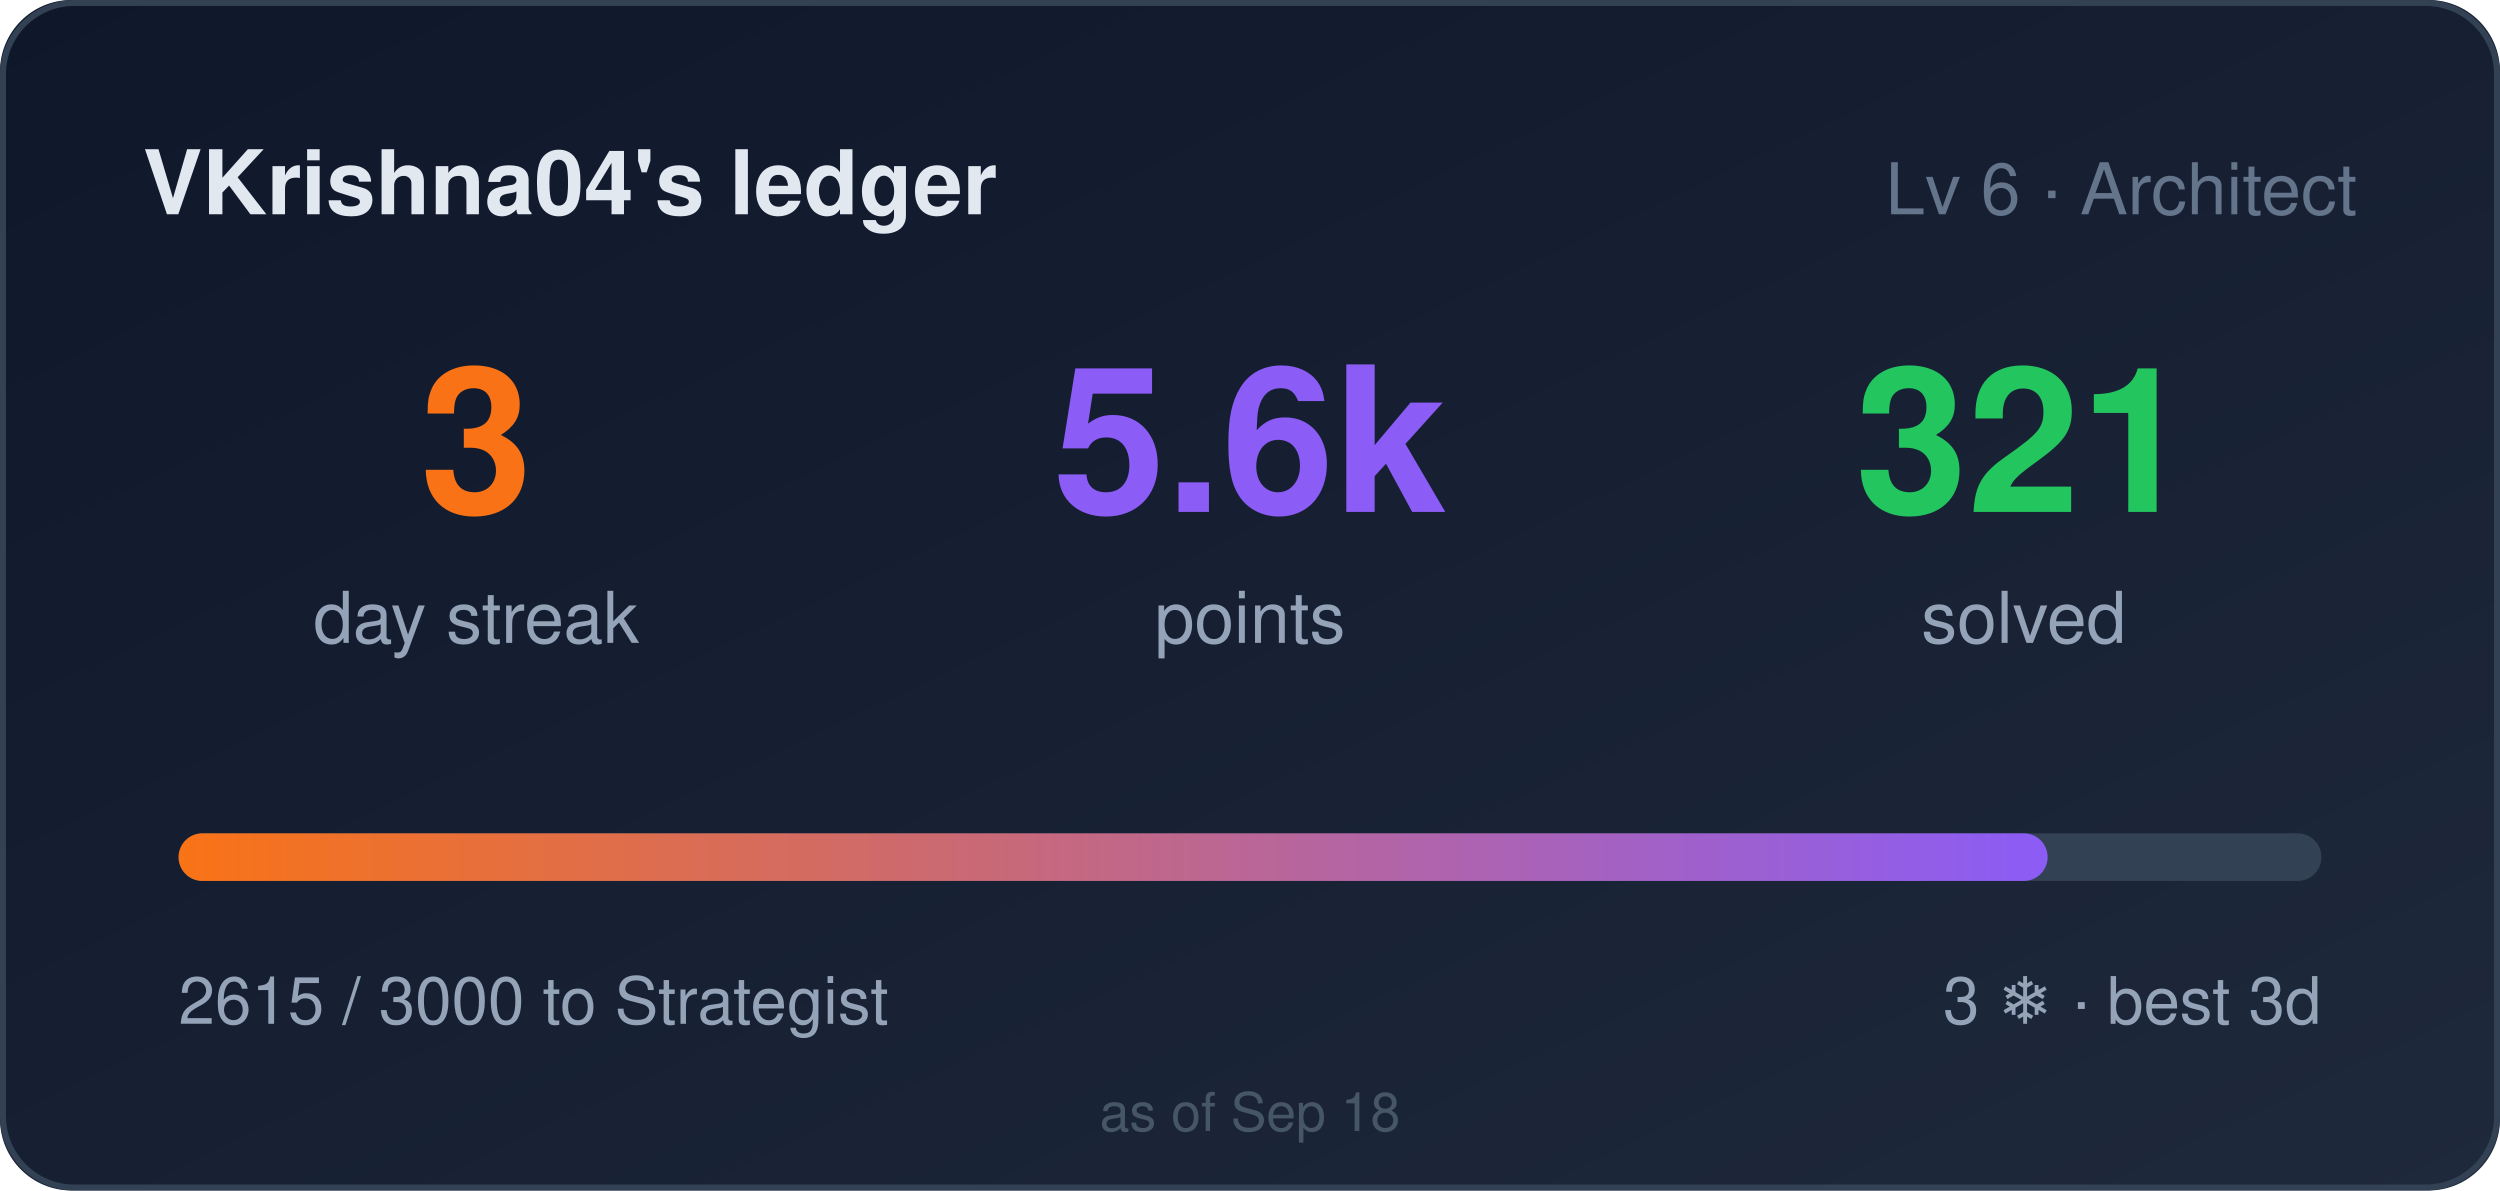
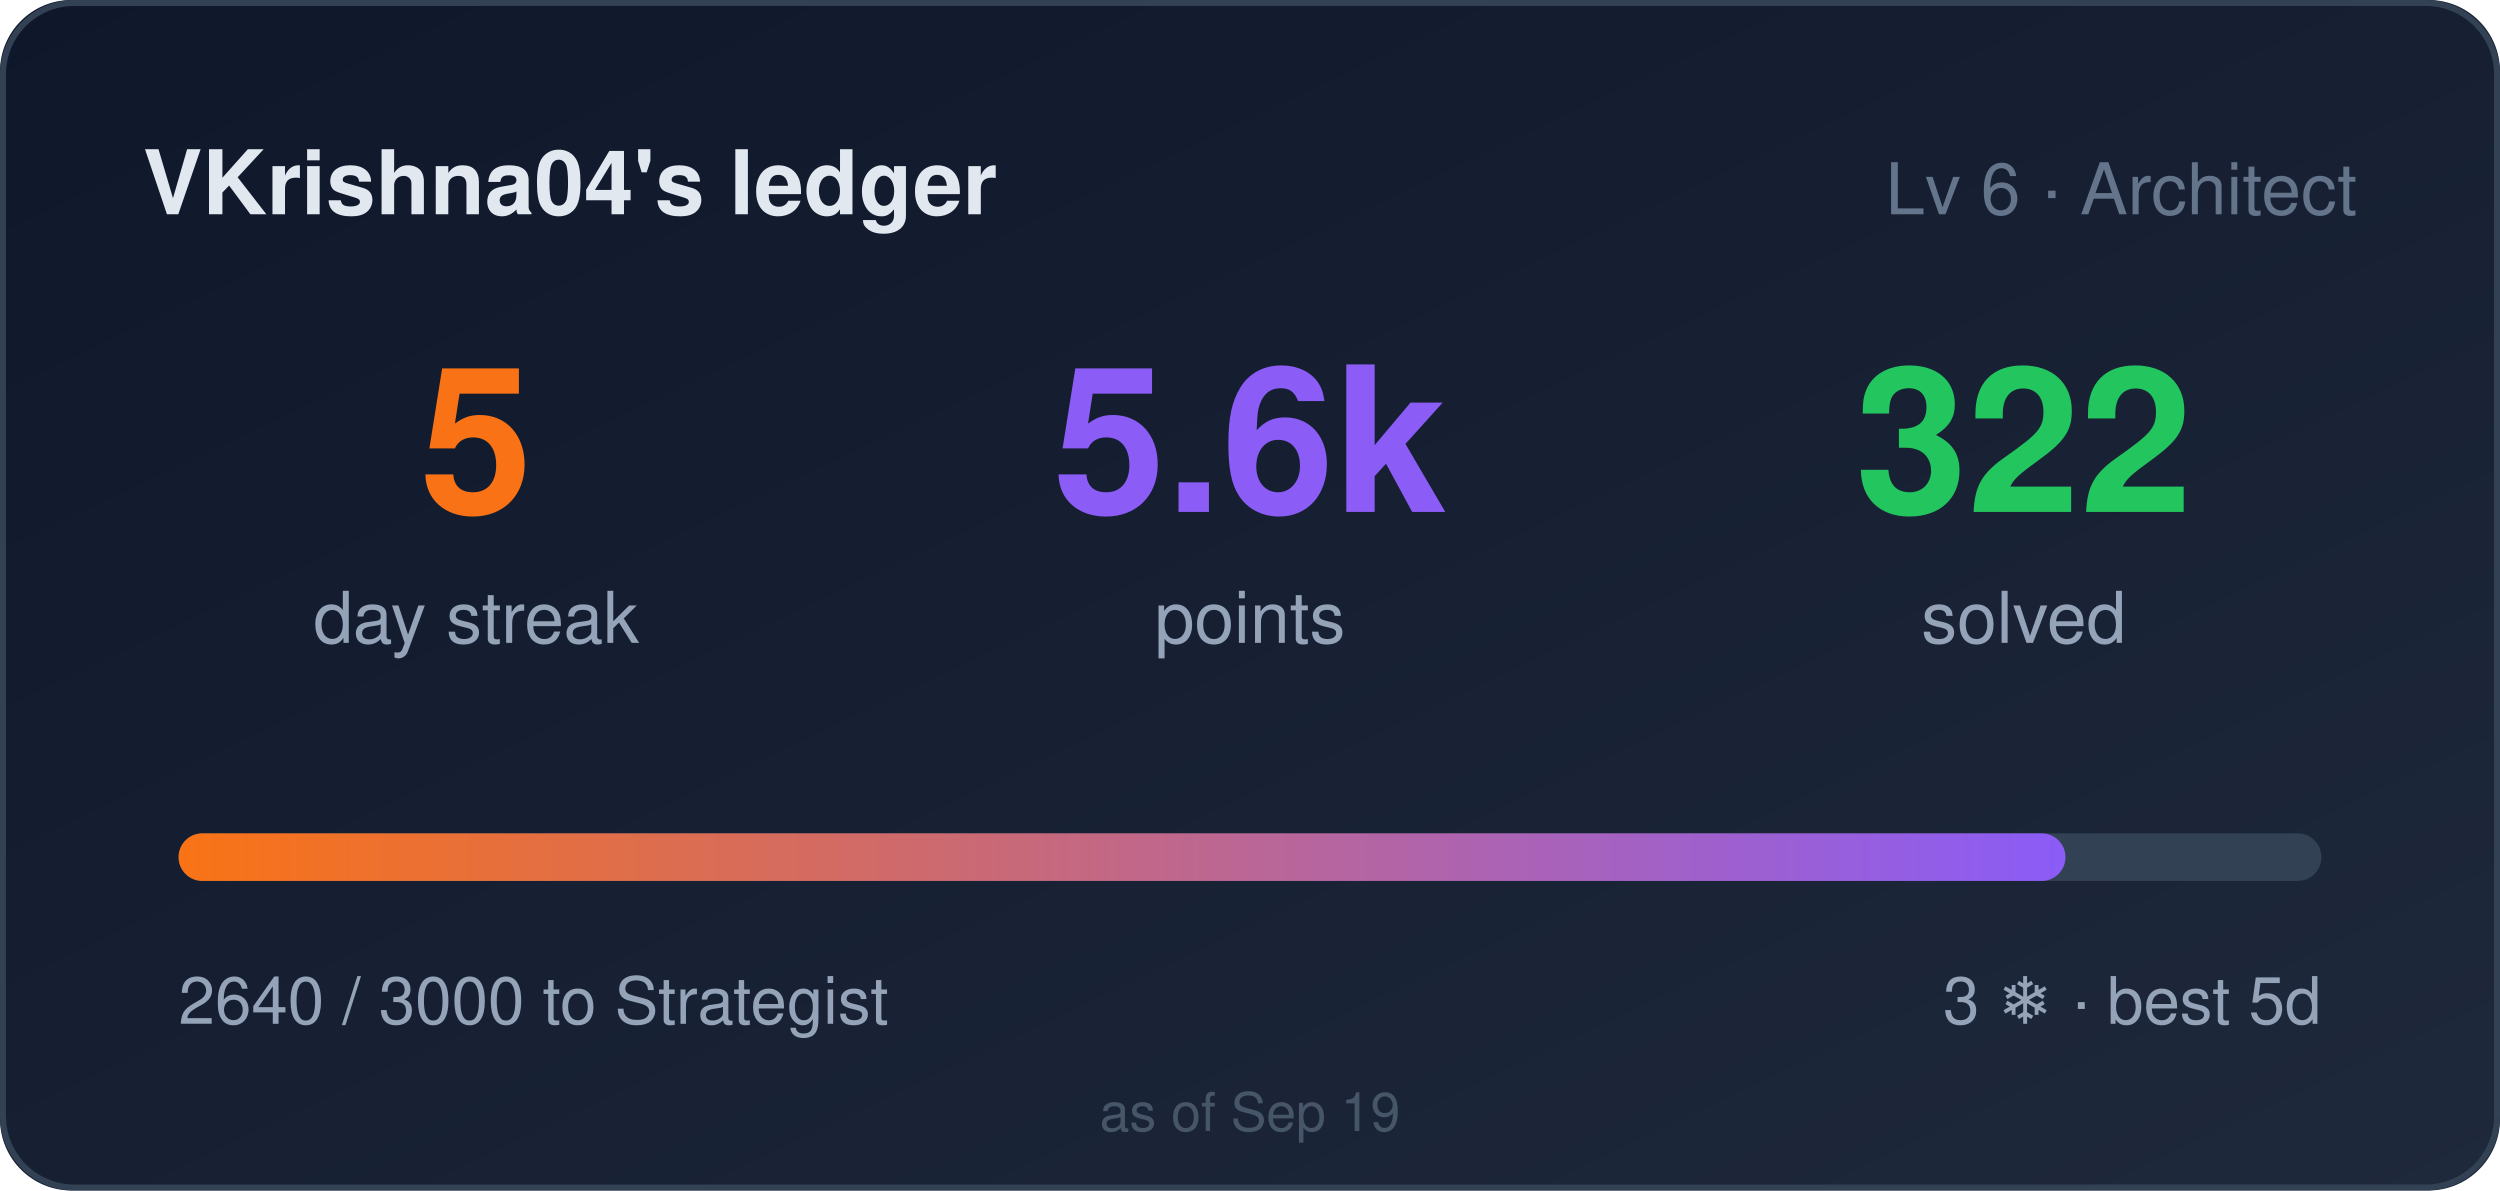
- <svg xmlns="http://www.w3.org/2000/svg" width="420" height="200" role="img" aria-label="VKrishna04's ledger: 3 day streak, 5615 points">
+ <svg xmlns="http://www.w3.org/2000/svg" width="420" height="200" role="img" aria-label="VKrishna04's ledger: 5 day streak, 5640 points">
  <style>
    .bar,.n{transform-box:fill-box}
    .bar{transform-origin:left center}
    @media (prefers-reduced-motion: no-preference){
      .bar{animation:cl-grow .9s cubic-bezier(.22,1,.36,1) both}
      .n{animation:cl-rise .5s ease-out both}
      .n2{animation-delay:.08s}
      .n3{animation-delay:.16s}
    }
    @keyframes cl-grow{from{transform:scaleX(0)}to{transform:scaleX(1)}}
    @keyframes cl-rise{from{opacity:0;transform:translateY(6px)}to{opacity:1;transform:none}}
  </style>
  <defs>
    <linearGradient id="bg" x1="0" y1="0" x2="1" y2="1">
      <stop offset="0" stop-color="#0f172a" />
      <stop offset="1" stop-color="#1e293b" />
    </linearGradient>
    <linearGradient id="bar" x1="0" y1="0" x2="1" y2="0">
      <stop offset="0" stop-color="#f97316" />
      <stop offset="1" stop-color="#8b5cf6" />
    </linearGradient>
  </defs>
  <rect width="420" height="200" rx="12" fill="url(#bg)" />
  <rect x="0.5" y="0.5" width="419" height="199" rx="12" fill="none" stroke="#334155" />
  <text x="24" y="36" fill="#e2e8f0" font-size="15" font-weight="600" font-family="Segoe UI,Helvetica,Arial,sans-serif">VKrishna04's ledger</text>
  <text x="396" y="36" fill="#64748b" font-size="12" text-anchor="end" font-family="Segoe UI,Helvetica,Arial,sans-serif">Lv 6 · Architect</text>
  <g font-family="Segoe UI,Helvetica,Arial,sans-serif">
-     <text class="n n1" x="80" y="86" fill="#f97316" font-size="34" font-weight="700" text-anchor="middle">3</text>
+     <text class="n n1" x="80" y="86" fill="#f97316" font-size="34" font-weight="700" text-anchor="middle">5</text>
    <text x="80" y="108" fill="#94a3b8" font-size="12" text-anchor="middle">day streak</text>
    <text class="n n2" x="210" y="86" fill="#8b5cf6" font-size="34" font-weight="700" text-anchor="middle">5.6k</text>
    <text x="210" y="108" fill="#94a3b8" font-size="12" text-anchor="middle">points</text>
-     <text class="n n3" x="340" y="86" fill="#22c55e" font-size="34" font-weight="700" text-anchor="middle">321</text>
+     <text class="n n3" x="340" y="86" fill="#22c55e" font-size="34" font-weight="700" text-anchor="middle">322</text>
    <text x="340" y="108" fill="#94a3b8" font-size="12" text-anchor="middle">solved</text>
  </g>
  <rect x="30" y="140" width="360" height="8" rx="4" fill="#334155" />
-   <rect class="bar" x="30" y="140" width="314" height="8" rx="4" fill="url(#bar)" />
-   <text x="30" y="172" fill="#94a3b8" font-size="11" font-family="Segoe UI,Helvetica,Arial,sans-serif">2615 / 3000 to Strategist</text>
-   <text x="390" y="172" fill="#94a3b8" font-size="11" text-anchor="end" font-family="Segoe UI,Helvetica,Arial,sans-serif">3 ❄ · best 3d</text>
-   <text x="210" y="190" fill="#475569" font-size="9" text-anchor="middle" font-family="Segoe UI,Helvetica,Arial,sans-serif">as of Sep 18</text>
+   <rect class="bar" x="30" y="140" width="317" height="8" rx="4" fill="url(#bar)" />
+   <text x="30" y="172" fill="#94a3b8" font-size="11" font-family="Segoe UI,Helvetica,Arial,sans-serif">2640 / 3000 to Strategist</text>
+   <text x="390" y="172" fill="#94a3b8" font-size="11" text-anchor="end" font-family="Segoe UI,Helvetica,Arial,sans-serif">3 ❄ · best 5d</text>
+   <text x="210" y="190" fill="#475569" font-size="9" text-anchor="middle" font-family="Segoe UI,Helvetica,Arial,sans-serif">as of Sep 19</text>
</svg>
